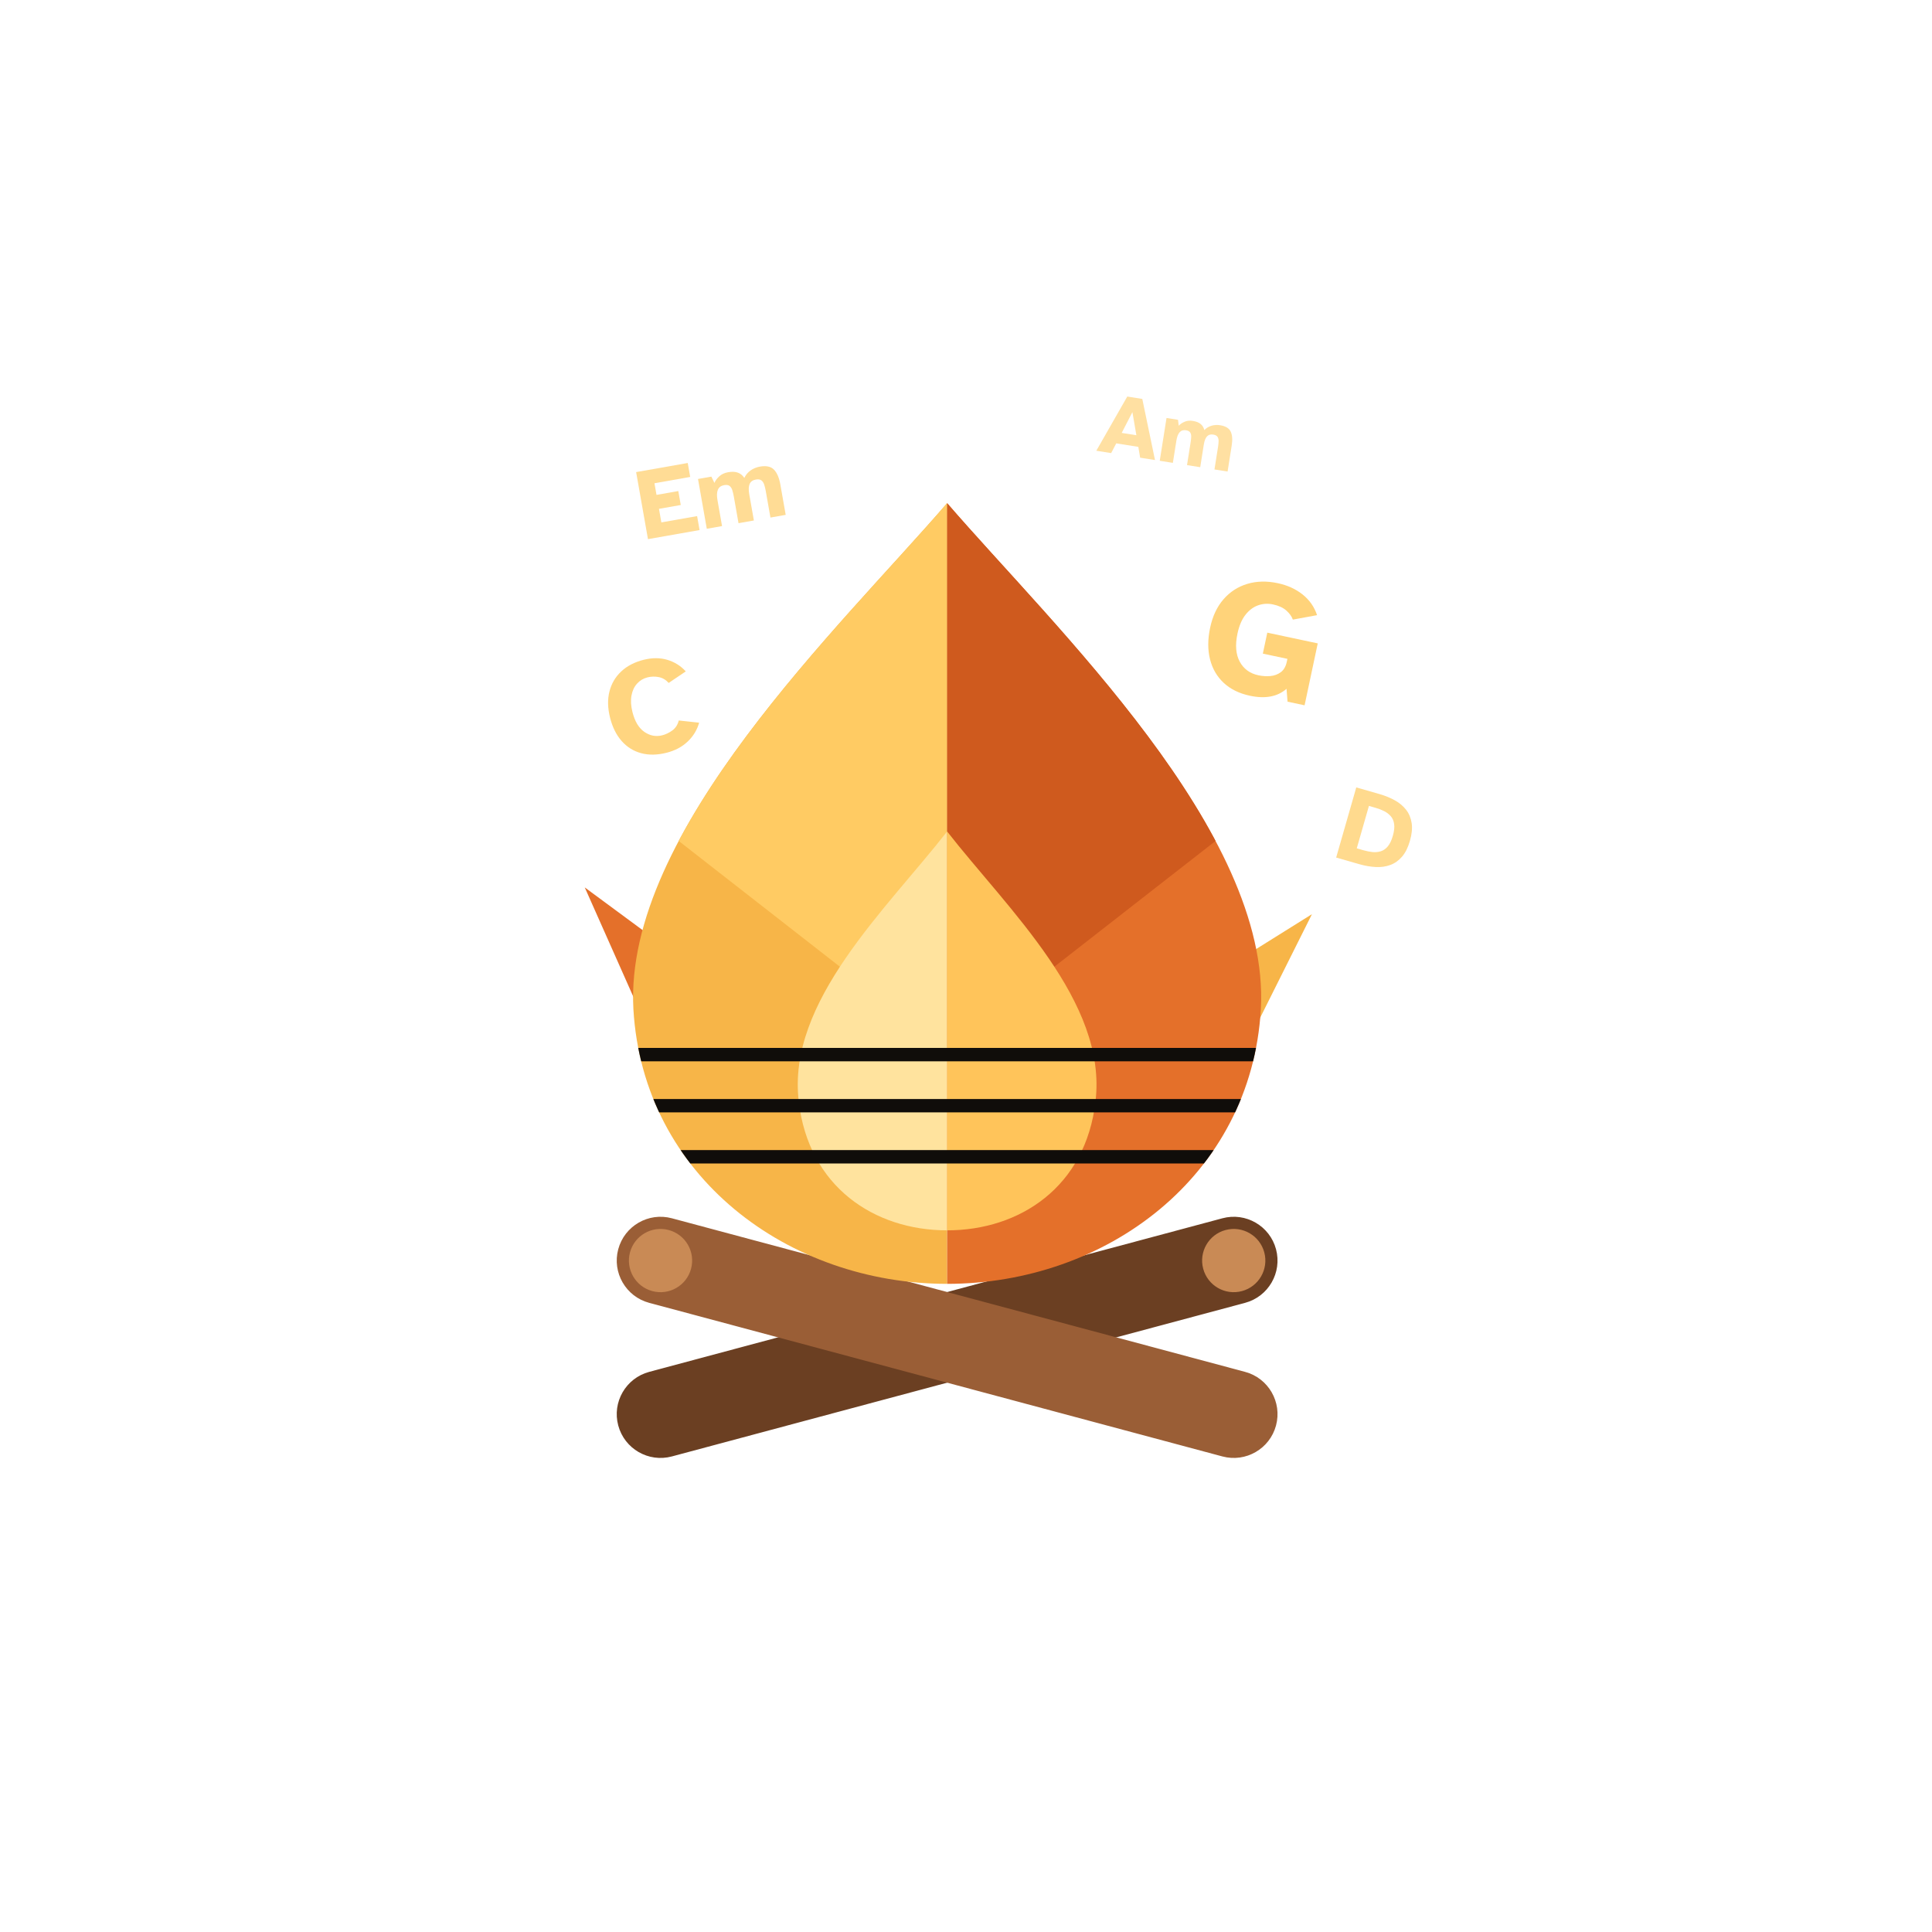
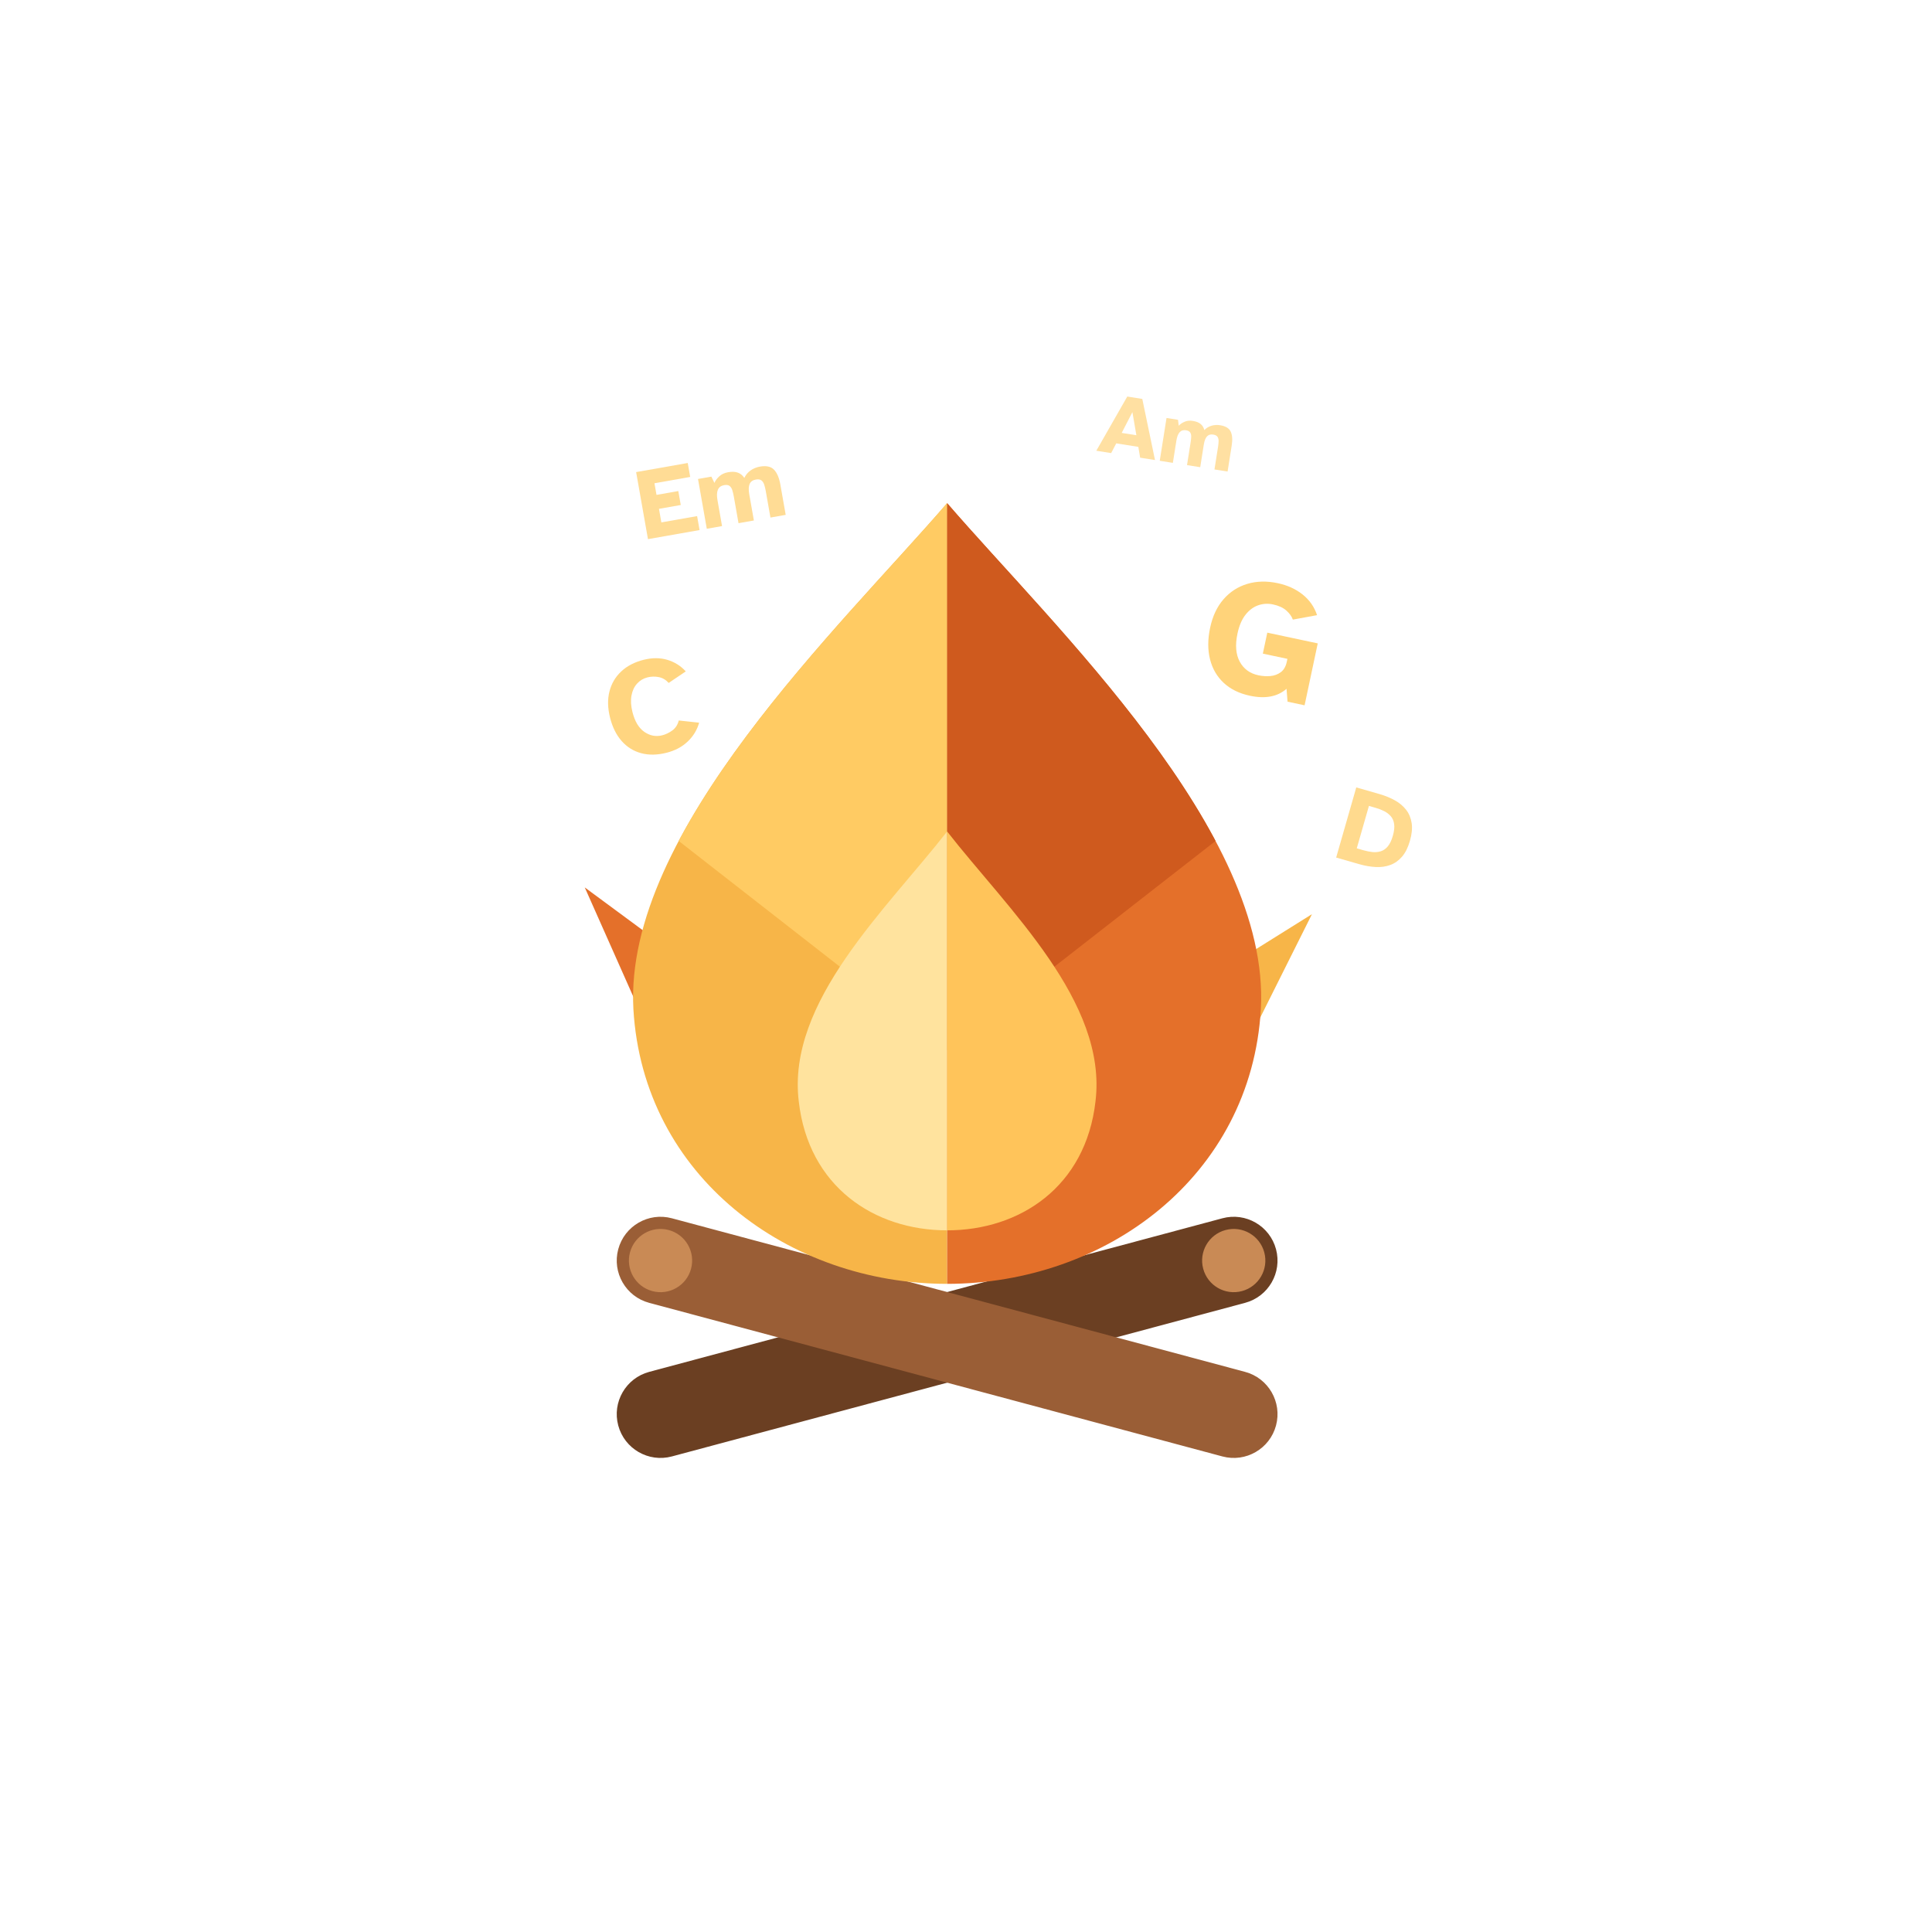
<svg xmlns="http://www.w3.org/2000/svg" width="1024" height="1024" viewBox="0 0 1024 1024">
  <g transform="translate(172 170) scale(0.6445312)">
    <defs>
      <clipPath id="pick">
        <path d="M512 150 C600 252 778 420 770 566 C762 704 642 792 512 792 C382 792 262 704 254 566 C246 420 424 252 512 150 Z" />
      </clipPath>
    </defs>
    <g transform="rotate(-15 512 836)">
      <rect x="232" y="800" width="560" height="72" rx="36" fill="#6B3F22" />
      <circle cx="756" cy="836" r="26" fill="#C98A55" />
    </g>
    <g transform="rotate(15 512 836)">
      <rect x="232" y="800" width="560" height="72" rx="36" fill="#9A5E36" />
      <circle cx="268" cy="836" r="26" fill="#C98A55" />
    </g>
    <polygon points="318,700 214,466 420,618" fill="#E4702A" />
    <polygon points="706,700 812,488 604,618" fill="#F7B548" />
    <g clip-path="url(#pick)">
      <rect x="200" y="120" width="312" height="700" fill="#F7B548" />
      <rect x="512" y="120" width="312" height="700" fill="#E4702A" />
      <polygon points="512,140 512,600 230,380" fill="#FFCB63" />
      <polygon points="512,140 794,380 512,600" fill="#CF5A1E" />
    </g>
    <clipPath id="core">
      <path d="M512 420 C562 484 644 560 634 642 C626 712 572 748 512 748 C452 748 398 712 390 642 C380 560 462 484 512 420 Z" />
    </clipPath>
    <g clip-path="url(#core)">
      <rect x="380" y="400" width="132" height="360" fill="#FFE39E" />
      <rect x="512" y="400" width="132" height="360" fill="#FFC45A" />
    </g>
-     <rect x="200" y="598" width="624" height="11" rx="5.5" fill="#100D0A" clip-path="url(#pick)" />
-     <rect x="200" y="640" width="624" height="11" rx="5.5" fill="#100D0A" clip-path="url(#pick)" />
-     <rect x="200" y="682" width="624" height="11" rx="5.5" fill="#100D0A" clip-path="url(#pick)" />
    <g fill="#FFD37A">
      <g transform="translate(772 262) rotate(12) scale(0.13772 -0.13772) translate(0 -334)">
        <path transform="translate(-360 0)" d="M352 -12Q254 -12 183.0 30.5Q112 73 73.5 151.5Q35 230 35 336Q35 442 78.0 519.0Q121 596 197.5 638.0Q274 680 375 680Q463 680 533.5 645.0Q604 610 644 542L508 486Q492 512 458.5 531.0Q425 550 373 550Q326 550 287.0 526.0Q248 502 225.0 454.5Q202 407 202 336Q202 231 250.0 174.5Q298 118 376 118Q413 118 447.0 128.5Q481 139 503.0 164.0Q525 189 525 231V250H375V378H683V0H579L557 74Q493 -12 352 -12Z" />
      </g>
    </g>
    <g fill="#FFD37A" opacity="0.95">
      <g transform="translate(268 318) rotate(-14) scale(0.11377 -0.11377) translate(0 -334)">
        <path transform="translate(-336 0)" d="M369 -12Q265 -12 190.0 30.0Q115 72 75.0 150.0Q35 228 35 334Q35 440 76.5 517.5Q118 595 194.0 637.5Q270 680 373 680Q468 680 538.5 638.0Q609 596 647 525L507 474Q485 515 447.0 532.5Q409 550 368 550Q322 550 284.0 524.5Q246 499 224.0 450.5Q202 402 202 334Q202 229 250.5 173.5Q299 118 370 118Q408 118 448.5 134.0Q489 150 512 193L651 142Q611 71 537.5 29.5Q464 -12 369 -12Z" />
      </g>
    </g>
    <g fill="#FFD37A" opacity="0.85">
      <g transform="translate(866 420) rotate(16) scale(0.08982 -0.08982) translate(0 -334)">
        <path transform="translate(-343 0)" d="M44 0V668H264Q346 668 416.5 651.5Q487 635 539.5 596.5Q592 558 621.5 493.5Q651 429 651 334Q651 238 621.5 174.0Q592 110 539.5 71.5Q487 33 416.5 16.5Q346 0 264 0ZM202 133H267Q310 133 349.5 140.0Q389 147 420.5 167.5Q452 188 470.0 228.0Q488 268 488 334Q488 400 470.0 440.5Q452 481 420.5 501.5Q389 522 349.5 529.5Q310 537 267 537H202Z" />
      </g>
    </g>
    <g fill="#FFD37A" opacity="0.8">
      <g transform="translate(318 142) rotate(-10) scale(0.08383 -0.08383) translate(0 -334)">
        <path transform="translate(-733 0)" d="M44 0V668H558V529H202V413H419V274H202V139H558V0Z" />
        <path transform="translate(-153 0)" d="M50 0V496H183L202 430Q219 458 258.0 484.0Q297 510 352 510Q411 510 446.5 489.0Q482 468 499 427Q528 468 572.5 489.0Q617 510 669 510Q764 510 800.0 456.5Q836 403 836 302V0H684V264Q684 299 680.0 328.0Q676 357 660.0 374.5Q644 392 607 392Q561 392 540.0 359.5Q519 327 519 262V0H366V264Q366 299 362.5 328.0Q359 357 343.5 374.5Q328 392 292 392Q245 392 223.5 358.0Q202 324 202 259V0Z" />
      </g>
    </g>
    <g fill="#FFD37A" opacity="0.7">
      <g transform="translate(694 92) rotate(9) scale(0.07186 -0.07186) translate(0 -334)">
        <path transform="translate(-788 0)" d="M5 0 258 668H432L685 0H513L473 119H217L177 0ZM260 247H430L344 501Z" />
        <path transform="translate(-98 0)" d="M50 0V496H183L202 430Q219 458 258.0 484.0Q297 510 352 510Q411 510 446.5 489.0Q482 468 499 427Q528 468 572.5 489.0Q617 510 669 510Q764 510 800.0 456.5Q836 403 836 302V0H684V264Q684 299 680.0 328.0Q676 357 660.0 374.5Q644 392 607 392Q561 392 540.0 359.5Q519 327 519 262V0H366V264Q366 299 362.5 328.0Q359 357 343.5 374.5Q328 392 292 392Q245 392 223.5 358.0Q202 324 202 259V0Z" />
      </g>
    </g>
  </g>
</svg>
